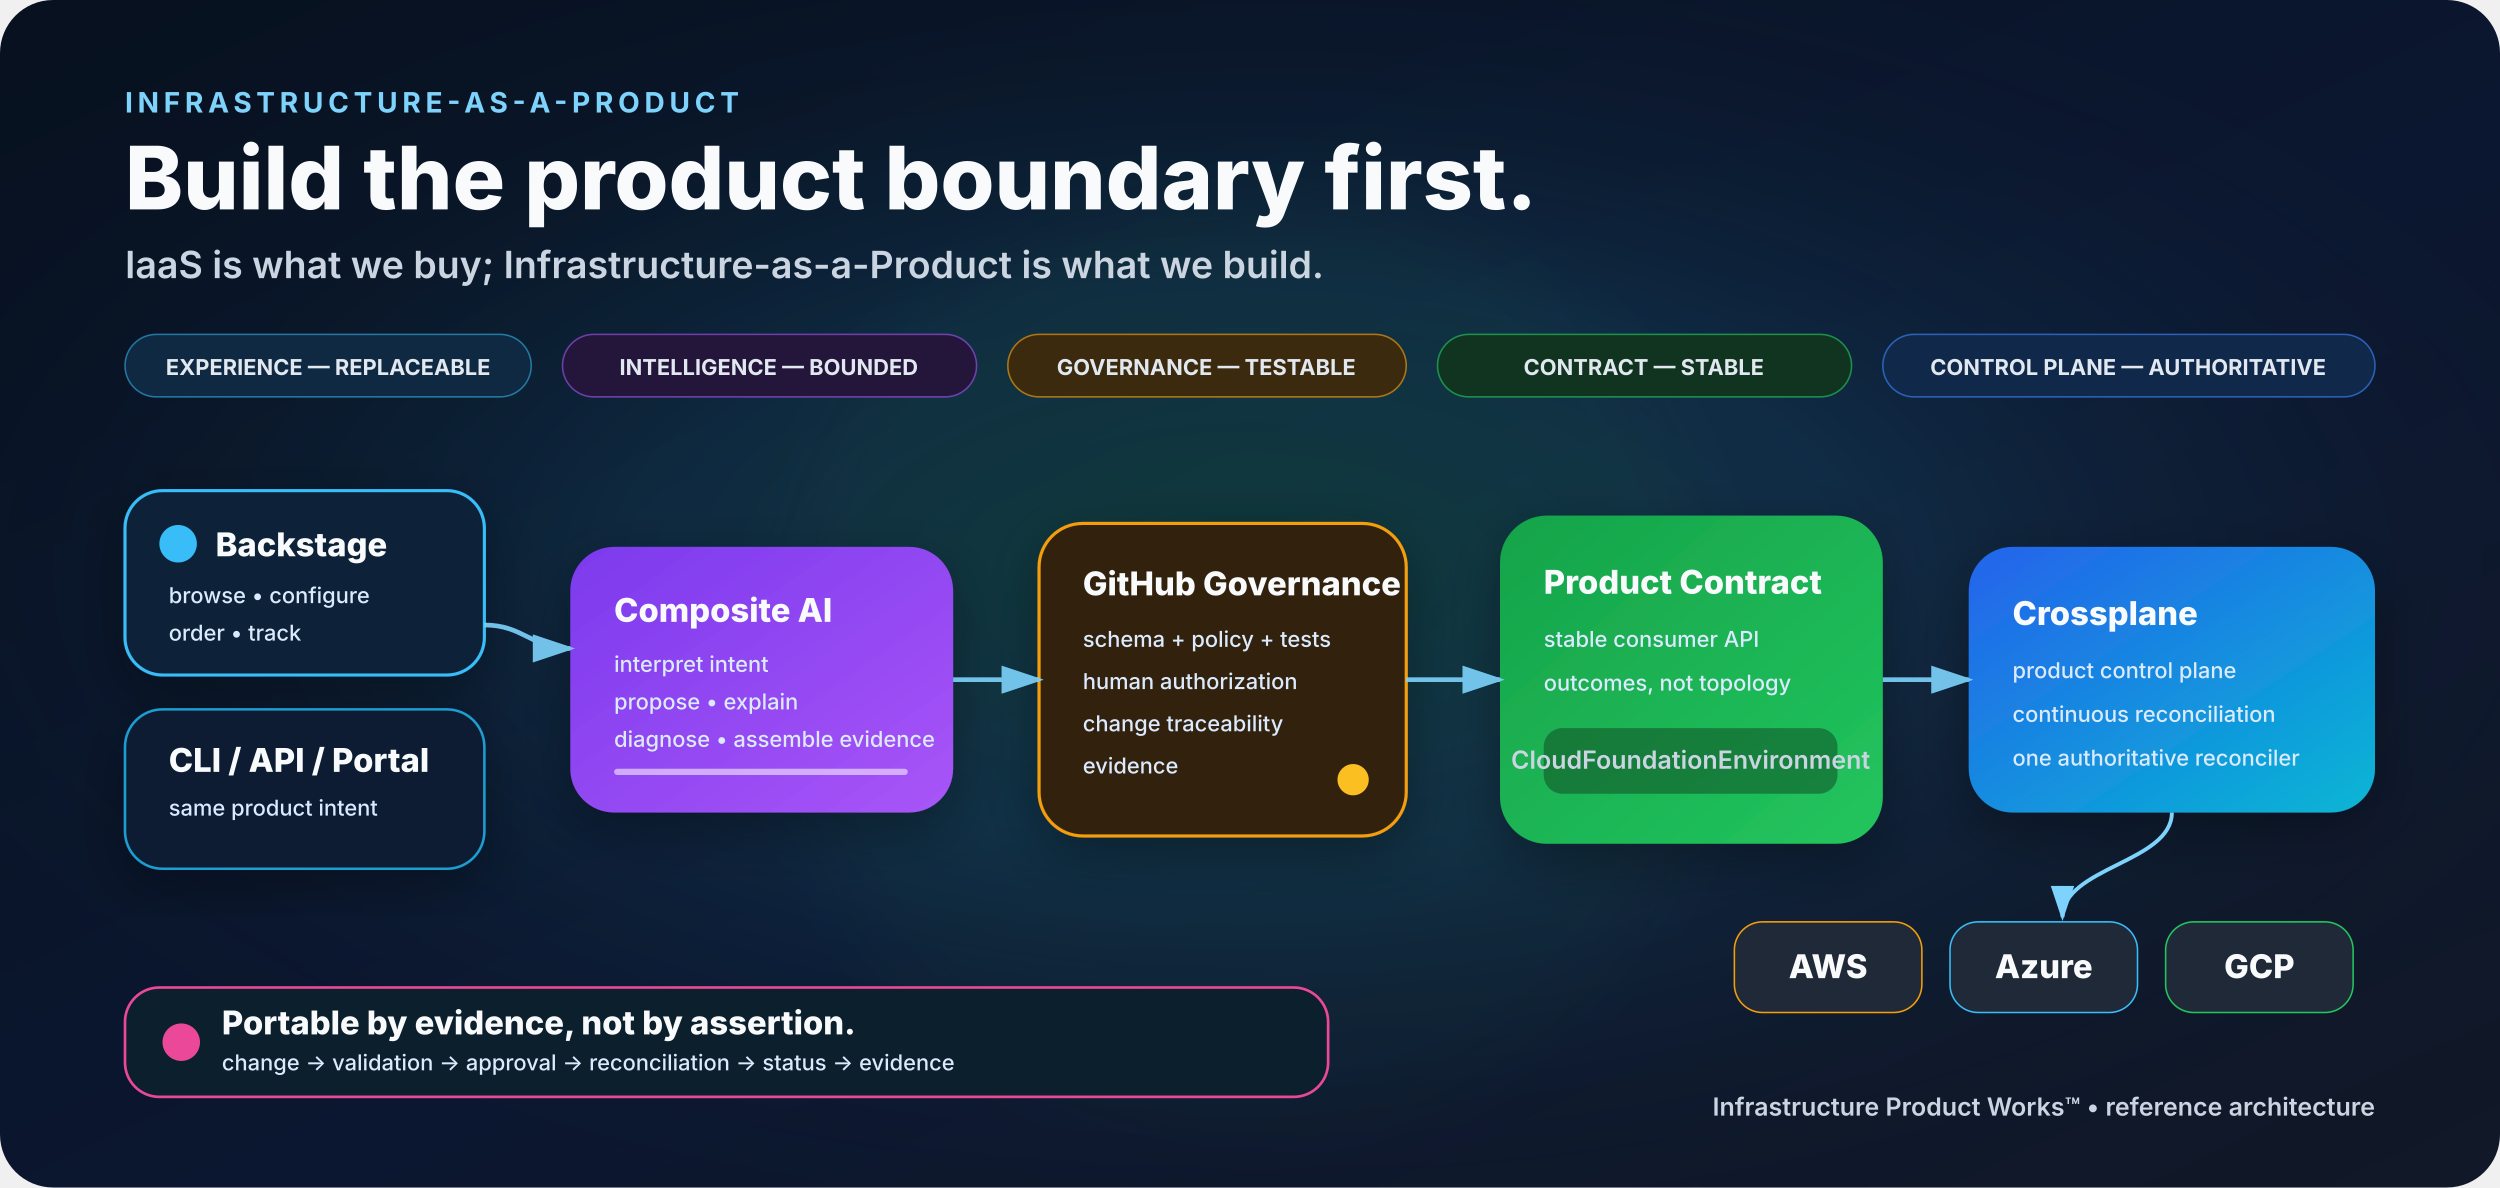
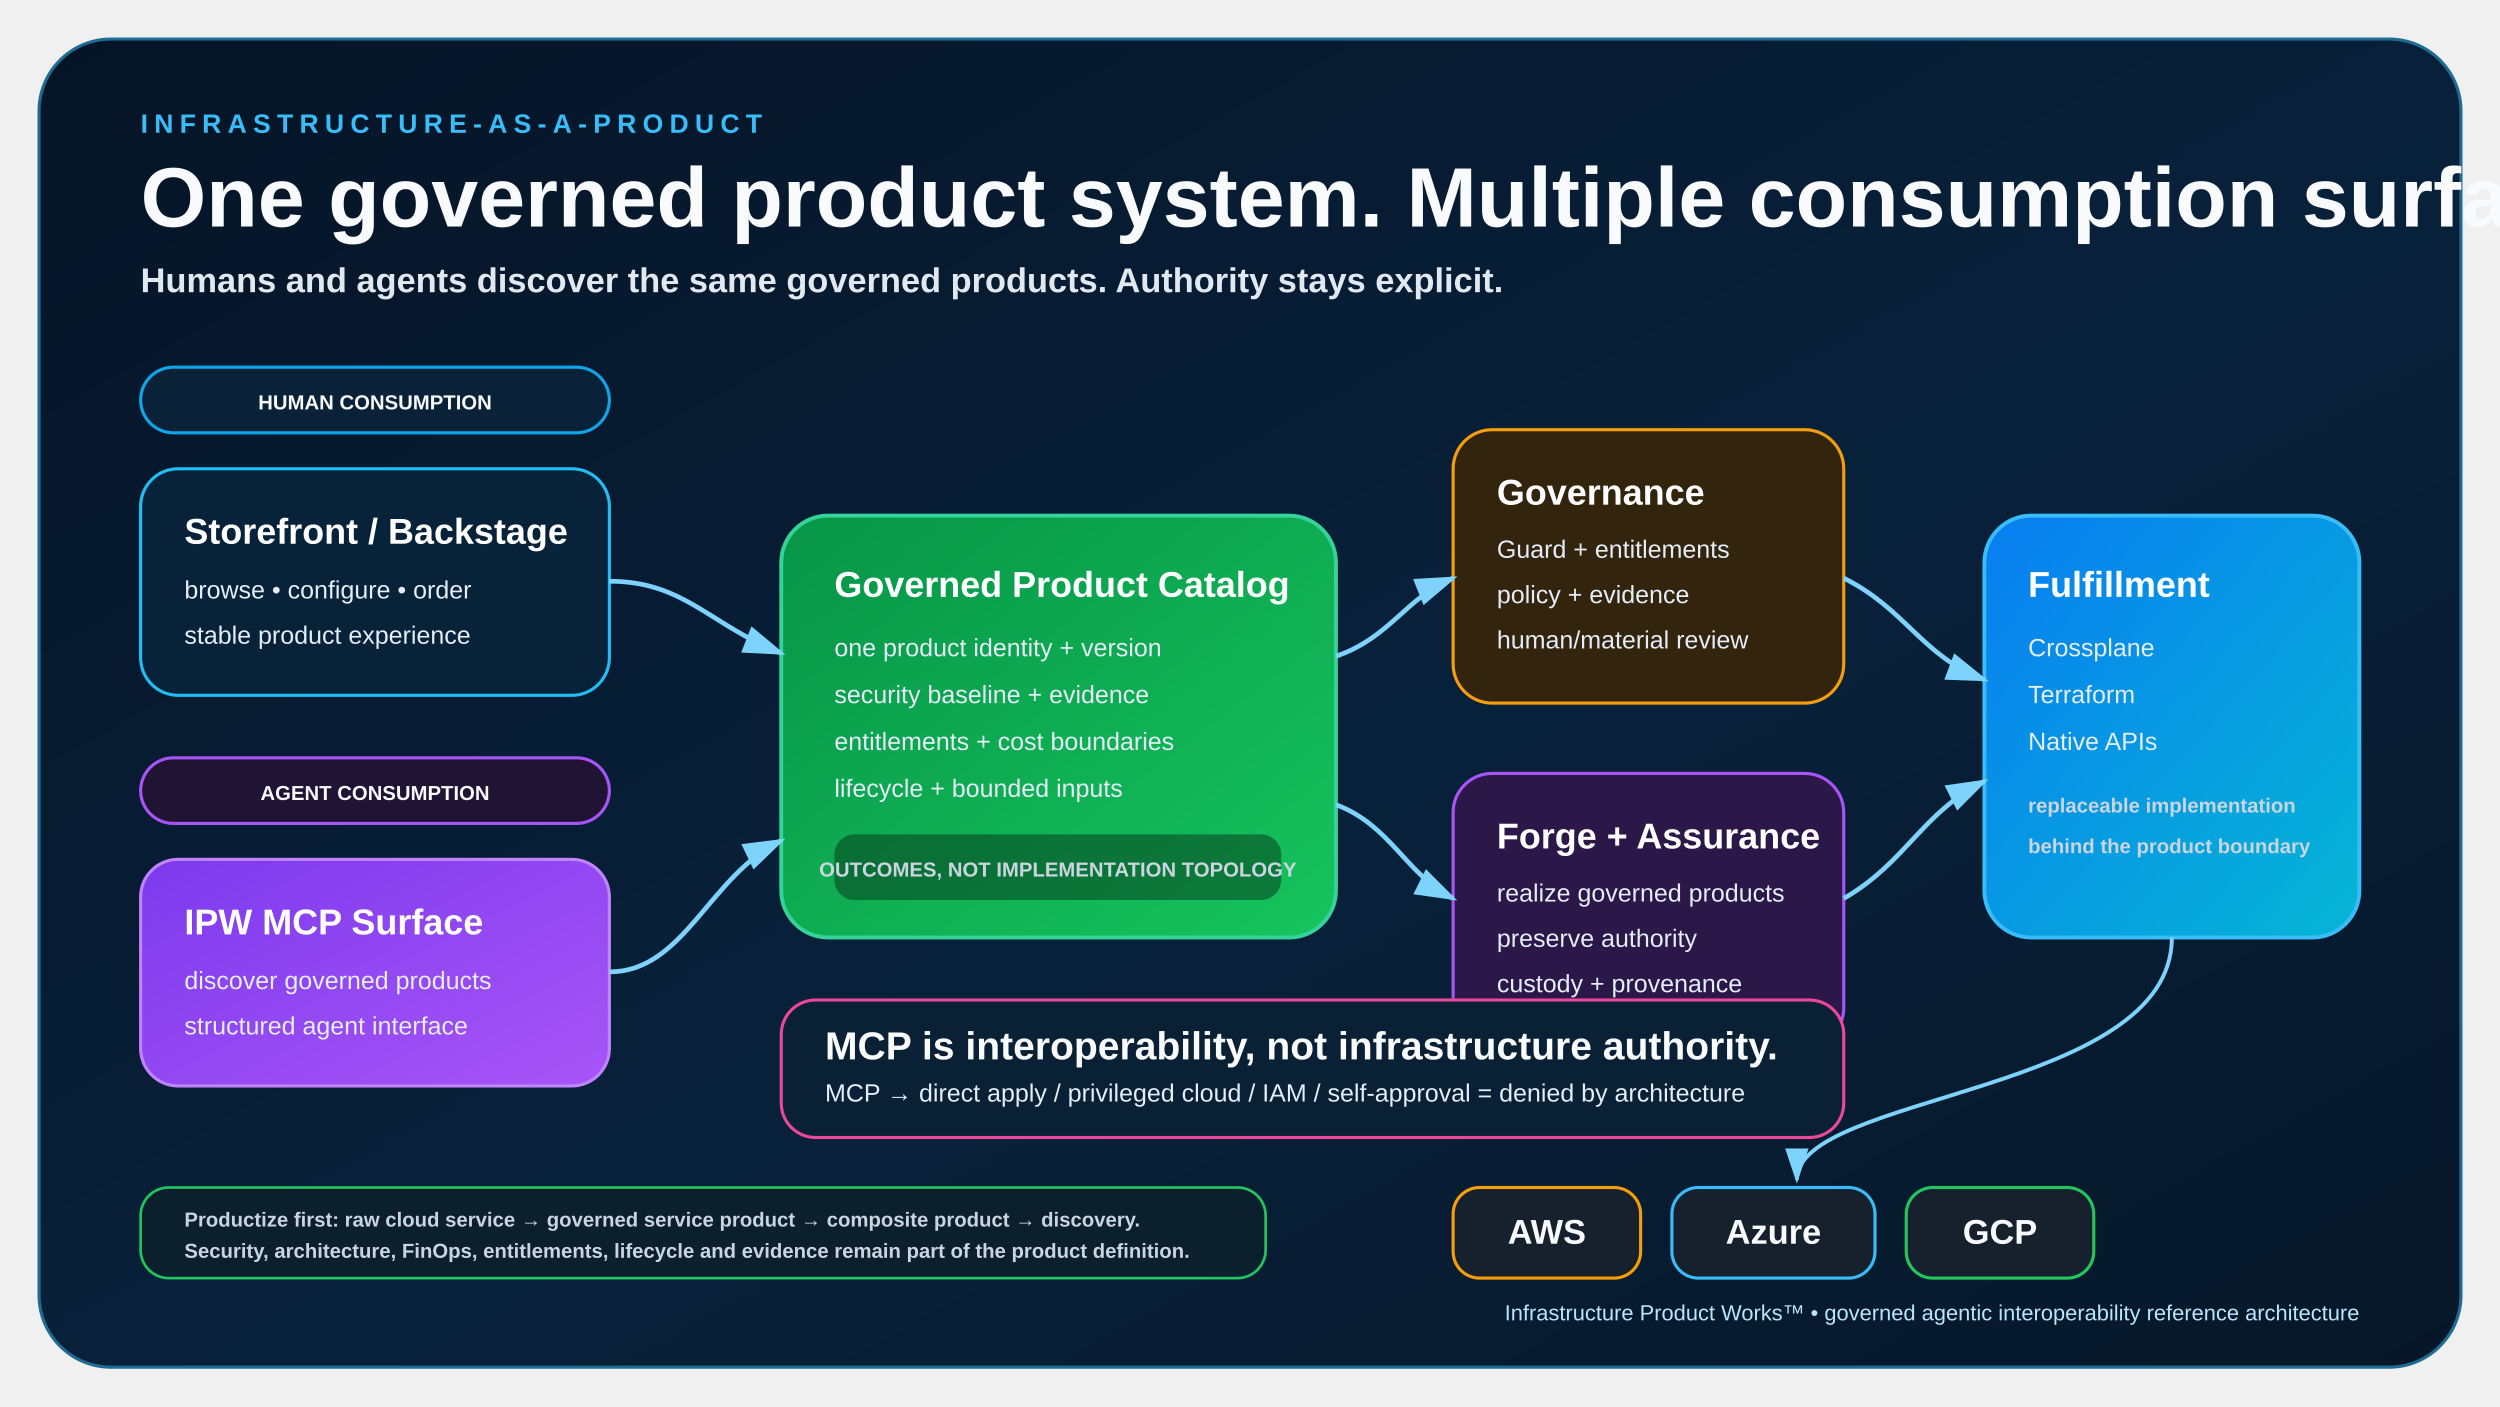
- <svg xmlns="http://www.w3.org/2000/svg" width="1600" height="760" viewBox="0 0 1600 760" role="img" aria-labelledby="title desc">
+ <svg xmlns="http://www.w3.org/2000/svg" width="1600" height="900" viewBox="0 0 1600 900" role="img" aria-labelledby="title desc">
  <defs>
    <linearGradient id="bg" x1="0" y1="0" x2="1" y2="1">
-       <stop offset="0" stop-color="#07111f" />
-       <stop offset="0.55" stop-color="#0b1730" />
-       <stop offset="1" stop-color="#111827" />
+       <stop stop-color="#061426" />
+       <stop offset=".55" stop-color="#08213b" />
+       <stop offset="1" stop-color="#071728" />
    </linearGradient>
-     <radialGradient id="glow" cx="50%" cy="48%" r="58%">
-       <stop offset="0" stop-color="#22c55e" stop-opacity="0.18" />
-       <stop offset="0.42" stop-color="#3ddcff" stop-opacity="0.10" />
-       <stop offset="1" stop-color="#0b1020" stop-opacity="0" />
-     </radialGradient>
-     <linearGradient id="contract" x1="0" y1="0" x2="1" y2="1">
-       <stop offset="0" stop-color="#16a34a" />
-       <stop offset="1" stop-color="#22c55e" />
+     <linearGradient id="catalog" x1="0" y1="0" x2="1" y2="1">
+       <stop stop-color="#079447" />
+       <stop offset="1" stop-color="#16c45d" />
+     </linearGradient>
+     <linearGradient id="ai" x1="0" y1="0" x2="1" y2="1">
+       <stop stop-color="#7c3aed" />
+       <stop offset="1" stop-color="#a855f7" />
    </linearGradient>
    <linearGradient id="control" x1="0" y1="0" x2="1" y2="1">
-       <stop offset="0" stop-color="#2563eb" />
+       <stop stop-color="#087df1" />
      <stop offset="1" stop-color="#06b6d4" />
    </linearGradient>
-     <linearGradient id="ai" x1="0" y1="0" x2="1" y2="1">
-       <stop offset="0" stop-color="#7c3aed" />
-       <stop offset="1" stop-color="#a855f7" />
-     </linearGradient>
-     <filter id="shadow" x="-30%" y="-30%" width="160%" height="160%">
-       <feDropShadow dx="0" dy="12" stdDeviation="18" flood-color="#000" flood-opacity="0.32" />
-     </filter>
-     <filter id="soft" x="-40%" y="-40%" width="180%" height="180%">
-       <feGaussianBlur stdDeviation="22" />
-     </filter>
-     <marker id="arrow" markerWidth="10" markerHeight="10" refX="8" refY="3" orient="auto" markerUnits="strokeWidth">
-       <path d="M0,0 L0,6 L9,3 z" fill="#7dd3fc" />
+     <marker id="arrow" markerWidth="10" markerHeight="10" refX="8" refY="3" orient="auto">
+       <path d="M0 0 L0 6 L9 3 Z" fill="#7dd3fc" />
    </marker>
-     <style>
-       .kicker{font:700 18px Inter,Segoe UI,Arial,sans-serif;letter-spacing:3px;fill:#7dd3fc}
-       .title{font:800 56px Inter,Segoe UI,Arial,sans-serif;fill:#f8fafc}
-       .tag{font:600 24px Inter,Segoe UI,Arial,sans-serif;fill:#cbd5e1}
-       .small{font:600 16px Inter,Segoe UI,Arial,sans-serif;fill:#cbd5e1}
-       .nodeTitle{font:800 21px Inter,Segoe UI,Arial,sans-serif;fill:#f8fafc}
-       .nodeSub{font:500 14px Inter,Segoe UI,Arial,sans-serif;fill:#dbeafe}
-       .pill{font:700 14px Inter,Segoe UI,Arial,sans-serif;fill:#e2e8f0}
-       .cloud{font:800 21px Inter,Segoe UI,Arial,sans-serif;fill:#f8fafc}
-     </style>
+     <style>.k{font:700 17px Arial,sans-serif;letter-spacing:4px;fill:#38bdf8}.title{font:800 54px Arial,sans-serif;fill:#f8fafc}.tag{font:600 22px Arial,sans-serif;fill:#e2e8f0}.pill{font:700 13px Arial,sans-serif;fill:#f8fafc}.ct{font:800 23px Arial,sans-serif;fill:#fff}.cs{font:500 16px Arial,sans-serif;fill:#e5eef8}.tiny{font:600 13px Arial,sans-serif;fill:#cbd5e1}.proof{font:800 25px Arial,sans-serif;fill:#f8fafc}.cloud{font:800 22px Arial,sans-serif;fill:#f8fafc}.foot{font:500 14px Arial,sans-serif;fill:#bae6fd}</style>
  </defs>
-   <rect width="1600" height="760" rx="34" fill="url(#bg)" />
-   <rect width="1600" height="760" rx="34" fill="url(#glow)" />
-   <circle cx="800" cy="420" r="300" fill="#22c55e" opacity="0.035" filter="url(#soft)" />
-   <text x="80" y="72" class="kicker">INFRASTRUCTURE-AS-A-PRODUCT</text>
-   <text x="80" y="134" class="title">Build the product boundary first.</text>
-   <text x="80" y="178" class="tag">IaaS is what we buy; Infrastructure-as-a-Product is what we build.</text>
-   <g transform="translate(80,214)">
-     <rect width="260" height="40" rx="20" fill="#0f2942" stroke="#38bdf8" stroke-opacity="0.55" />
-     <text x="130" y="26" text-anchor="middle" class="pill">EXPERIENCE — REPLACEABLE</text>
+   <rect x="25" y="25" width="1550" height="850" rx="46" fill="url(#bg)" stroke="#1e6b94" stroke-width="2" />
+   <text x="90" y="85" class="k">INFRASTRUCTURE-AS-A-PRODUCT</text>
+   <text x="90" y="145" class="title">One governed product system. Multiple consumption surfaces.</text>
+   <text x="90" y="187" class="tag">Humans and agents discover the same governed products. Authority stays explicit.</text>
+   <g transform="translate(90 235)">
+     <rect width="300" height="42" rx="21" fill="#092238" stroke="#0ea5e9" stroke-width="2" />
+     <text x="150" y="27" text-anchor="middle" class="pill">HUMAN CONSUMPTION</text>
  </g>
-   <g transform="translate(360,214)">
-     <rect width="265" height="40" rx="20" fill="#23163a" stroke="#a855f7" stroke-opacity="0.6" />
-     <text x="132" y="26" text-anchor="middle" class="pill">INTELLIGENCE — BOUNDED</text>
+   <g transform="translate(90 300)">
+     <rect width="300" height="145" rx="24" fill="#08223a" stroke="#22bdf2" stroke-width="2" />
+     <text x="28" y="48" class="ct">Storefront / Backstage</text>
+     <text x="28" y="83" class="cs">browse • configure • order</text>
+     <text x="28" y="112" class="cs">stable product experience</text>
  </g>
-   <g transform="translate(645,214)">
-     <rect width="255" height="40" rx="20" fill="#3b2a0d" stroke="#f59e0b" stroke-opacity="0.65" />
-     <text x="127" y="26" text-anchor="middle" class="pill">GOVERNANCE — TESTABLE</text>
+   <g transform="translate(90 485)">
+     <rect width="300" height="42" rx="21" fill="#211333" stroke="#a855f7" stroke-width="2" />
+     <text x="150" y="27" text-anchor="middle" class="pill">AGENT CONSUMPTION</text>
  </g>
-   <g transform="translate(920,214)">
-     <rect width="265" height="40" rx="20" fill="#10341f" stroke="#22c55e" stroke-opacity="0.65" />
-     <text x="132" y="26" text-anchor="middle" class="pill">CONTRACT — STABLE</text>
+   <g transform="translate(90 550)">
+     <rect width="300" height="145" rx="24" fill="url(#ai)" stroke="#c084fc" stroke-width="2" />
+     <text x="28" y="48" class="ct">IPW MCP Surface</text>
+     <text x="28" y="83" class="cs">discover governed products</text>
+     <text x="28" y="112" class="cs">structured agent interface</text>
  </g>
-   <g transform="translate(1205,214)">
-     <rect width="315" height="40" rx="20" fill="#10294b" stroke="#3b82f6" stroke-opacity="0.65" />
-     <text x="157" y="26" text-anchor="middle" class="pill">CONTROL PLANE — AUTHORITATIVE</text>
+   <g transform="translate(500 330)">
+     <rect width="355" height="270" rx="30" fill="url(#catalog)" stroke="#34d399" stroke-width="2.5" />
+     <text x="34" y="52" class="ct">Governed Product Catalog</text>
+     <text x="34" y="90" class="cs">one product identity + version</text>
+     <text x="34" y="120" class="cs">security baseline + evidence</text>
+     <text x="34" y="150" class="cs">entitlements + cost boundaries</text>
+     <text x="34" y="180" class="cs">lifecycle + bounded inputs</text>
+     <rect x="34" y="204" width="286" height="42" rx="13" fill="#052e16" opacity=".48" />
+     <text x="177" y="231" text-anchor="middle" class="tiny">OUTCOMES, NOT IMPLEMENTATION TOPOLOGY</text>
  </g>
-   <g transform="translate(80,314)" filter="url(#shadow)">
-     <rect width="230" height="118" rx="24" fill="#0d2438" stroke="#38bdf8" stroke-width="2" />
-     <circle cx="34" cy="34" r="12" fill="#38bdf8" />
-     <text x="58" y="42" class="nodeTitle">Backstage</text>
-     <text x="28" y="72" class="nodeSub">browse • configure</text>
-     <text x="28" y="96" class="nodeSub">order • track</text>
+   <g transform="translate(930 275)">
+     <rect width="250" height="175" rx="25" fill="#33240d" stroke="#f59e0b" stroke-width="2" />
+     <text x="28" y="48" class="ct">Governance</text>
+     <text x="28" y="82" class="cs">Guard + entitlements</text>
+     <text x="28" y="111" class="cs">policy + evidence</text>
+     <text x="28" y="140" class="cs">human/material review</text>
  </g>
-   <g transform="translate(80,454)" filter="url(#shadow)">
-     <rect width="230" height="102" rx="24" fill="#0b1f32" stroke="#1e9ed2" stroke-width="1.6" />
-     <text x="28" y="40" class="nodeTitle">CLI / API / Portal</text>
-     <text x="28" y="68" class="nodeSub">same product intent</text>
+   <g transform="translate(930 495)">
+     <rect width="250" height="175" rx="25" fill="#2b1748" stroke="#a855f7" stroke-width="2" />
+     <text x="28" y="48" class="ct">Forge + Assurance</text>
+     <text x="28" y="82" class="cs">realize governed products</text>
+     <text x="28" y="111" class="cs">preserve authority</text>
+     <text x="28" y="140" class="cs">custody + provenance</text>
  </g>
-   <g transform="translate(365,350)" filter="url(#shadow)">
-     <rect width="245" height="170" rx="28" fill="url(#ai)" />
-     <text x="28" y="48" class="nodeTitle">Composite AI</text>
-     <text x="28" y="80" class="nodeSub">interpret intent</text>
-     <text x="28" y="104" class="nodeSub">propose • explain</text>
-     <text x="28" y="128" class="nodeSub">diagnose • assemble evidence</text>
-     <rect x="28" y="142" width="188" height="4" rx="2" fill="#e9d5ff" opacity="0.7" />
+   <g transform="translate(1270 330)">
+     <rect width="240" height="270" rx="30" fill="url(#control)" stroke="#38bdf8" stroke-width="2.5" />
+     <text x="28" y="52" class="ct">Fulfillment</text>
+     <text x="28" y="90" class="cs">Crossplane</text>
+     <text x="28" y="120" class="cs">Terraform</text>
+     <text x="28" y="150" class="cs">Native APIs</text>
+     <text x="28" y="190" class="tiny">replaceable implementation</text>
+     <text x="28" y="216" class="tiny">behind the product boundary</text>
  </g>
-   <g transform="translate(665,335)" filter="url(#shadow)">
-     <rect width="235" height="200" rx="28" fill="#33240d" stroke="#f59e0b" stroke-width="2" />
-     <text x="28" y="46" class="nodeTitle">GitHub Governance</text>
-     <text x="28" y="79" class="nodeSub">schema + policy + tests</text>
-     <text x="28" y="106" class="nodeSub">human authorization</text>
-     <text x="28" y="133" class="nodeSub">change traceability</text>
-     <text x="28" y="160" class="nodeSub">evidence</text>
-     <circle cx="201" cy="164" r="10" fill="#fbbf24" />
+   <g stroke="#7dd3fc" stroke-width="3" fill="none" marker-end="url(#arrow)">
+     <path d="M390 372 C438 372 454 400 500 418" />
+     <path d="M390 622 C438 622 454 560 500 538" />
+     <path d="M855 420 C890 408 900 382 930 370" />
+     <path d="M855 515 C890 528 900 560 930 575" />
+     <path d="M1180 370 C1220 390 1230 420 1270 435" />
+     <path d="M1180 575 C1220 552 1230 520 1270 500" />
  </g>
-   <g transform="translate(960,330)" filter="url(#shadow)">
-     <rect width="245" height="210" rx="30" fill="url(#contract)" />
-     <text x="28" y="50" class="nodeTitle">Product Contract</text>
-     <text x="28" y="84" class="nodeSub">stable consumer API</text>
-     <text x="28" y="112" class="nodeSub">outcomes, not topology</text>
-     <rect x="28" y="136" width="188" height="42" rx="12" fill="#052e16" opacity="0.42" />
-     <text x="122" y="162" text-anchor="middle" class="small">CloudFoundationEnvironment</text>
+   <g transform="translate(500 640)">
+     <rect width="680" height="88" rx="22" fill="#092035" stroke="#ec4899" stroke-width="2" />
+     <text x="28" y="38" class="proof">MCP is interoperability, not infrastructure authority.</text>
+     <text x="28" y="65" class="cs">MCP → direct apply / privileged cloud / IAM / self-approval = denied by architecture</text>
  </g>
-   <g transform="translate(1260,350)" filter="url(#shadow)">
-     <rect width="260" height="170" rx="28" fill="url(#control)" />
-     <text x="28" y="50" class="nodeTitle">Crossplane</text>
-     <text x="28" y="84" class="nodeSub">product control plane</text>
-     <text x="28" y="112" class="nodeSub">continuous reconciliation</text>
-     <text x="28" y="140" class="nodeSub">one authoritative reconciler</text>
-   </g>
-   <g stroke="#7dd3fc" stroke-width="3" fill="none" marker-end="url(#arrow)" opacity="0.9">
-     <path d="M310 400 C335 400 340 415 365 415" />
-     <path d="M610 435 C635 435 640 435 665 435" />
-     <path d="M900 435 C930 435 932 435 960 435" />
-     <path d="M1205 435 C1232 435 1235 435 1260 435" />
-   </g>
-   <g transform="translate(1110,590)">
-     <rect width="120" height="58" rx="18" fill="#1f2937" stroke="#f59e0b" />
+   <g transform="translate(930 760)">
+     <rect width="120" height="58" rx="17" fill="#17202d" stroke="#f59e0b" stroke-width="2" />
    <text x="60" y="36" text-anchor="middle" class="cloud">AWS</text>
  </g>
-   <g transform="translate(1248,590)">
-     <rect width="120" height="58" rx="18" fill="#1f2937" stroke="#38bdf8" />
-     <text x="60" y="36" text-anchor="middle" class="cloud">Azure</text>
+   <g transform="translate(1070 760)">
+     <rect width="130" height="58" rx="17" fill="#17202d" stroke="#38bdf8" stroke-width="2" />
+     <text x="65" y="36" text-anchor="middle" class="cloud">Azure</text>
  </g>
-   <g transform="translate(1386,590)">
-     <rect width="120" height="58" rx="18" fill="#1f2937" stroke="#22c55e" />
+   <g transform="translate(1220 760)">
+     <rect width="120" height="58" rx="17" fill="#17202d" stroke="#22c55e" stroke-width="2" />
    <text x="60" y="36" text-anchor="middle" class="cloud">GCP</text>
  </g>
-   <path d="M1390 520 C1390 552 1320 555 1320 587" fill="none" stroke="#7dd3fc" stroke-width="2.5" marker-end="url(#arrow)" />
-   <g transform="translate(80,632)">
-     <rect width="770" height="70" rx="22" fill="#0b1f2d" stroke="#ec4899" stroke-width="1.7" />
-     <circle cx="36" cy="35" r="12" fill="#ec4899" />
-     <text x="62" y="30" class="nodeTitle">Portable by evidence, not by assertion.</text>
-     <text x="62" y="53" class="nodeSub">change → validation → approval → reconciliation → status → evidence</text>
+   <path d="M1390 600 C1390 700 1150 700 1150 755" fill="none" stroke="#7dd3fc" stroke-width="2.5" marker-end="url(#arrow)" />
+   <g transform="translate(90 760)">
+     <rect width="720" height="58" rx="18" fill="#0b1f2d" stroke="#22c55e" stroke-width="1.7" />
+     <text x="28" y="25" class="tiny">Productize first: raw cloud service → governed service product → composite product → discovery.</text>
+     <text x="28" y="45" class="tiny">Security, architecture, FinOps, entitlements, lifecycle and evidence remain part of the product definition.</text>
  </g>
-   <text x="1520" y="714" text-anchor="end" class="small" fill="#64748b">Infrastructure Product Works™ • reference architecture</text>
+   <text x="1510" y="845" text-anchor="end" class="foot">Infrastructure Product Works™ • governed agentic interoperability reference architecture</text>
</svg>
